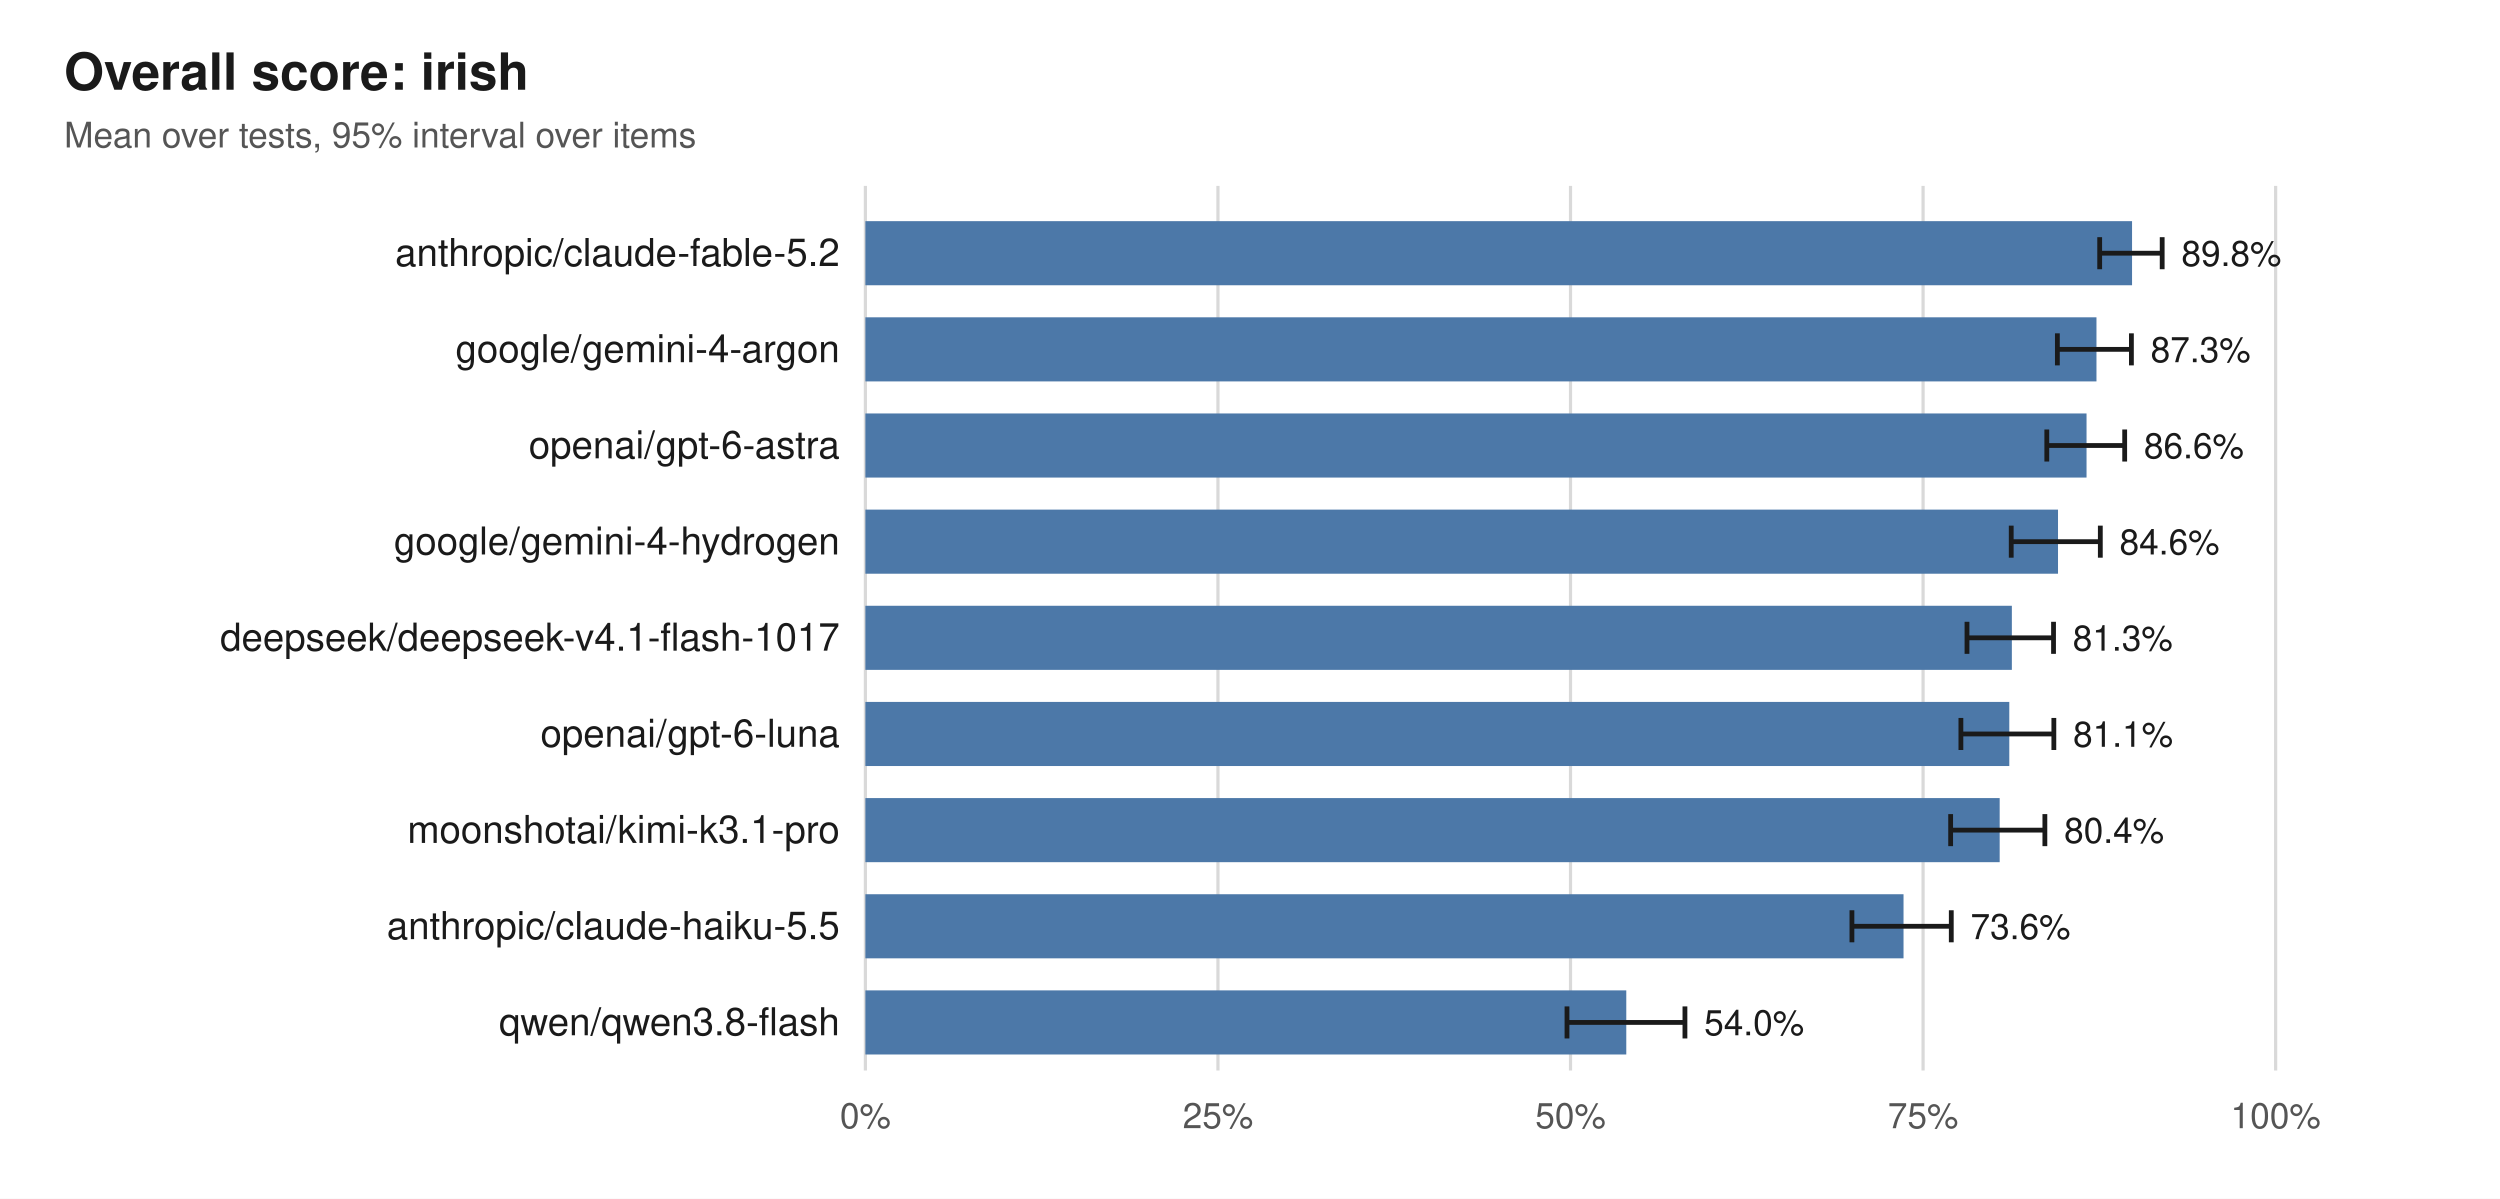
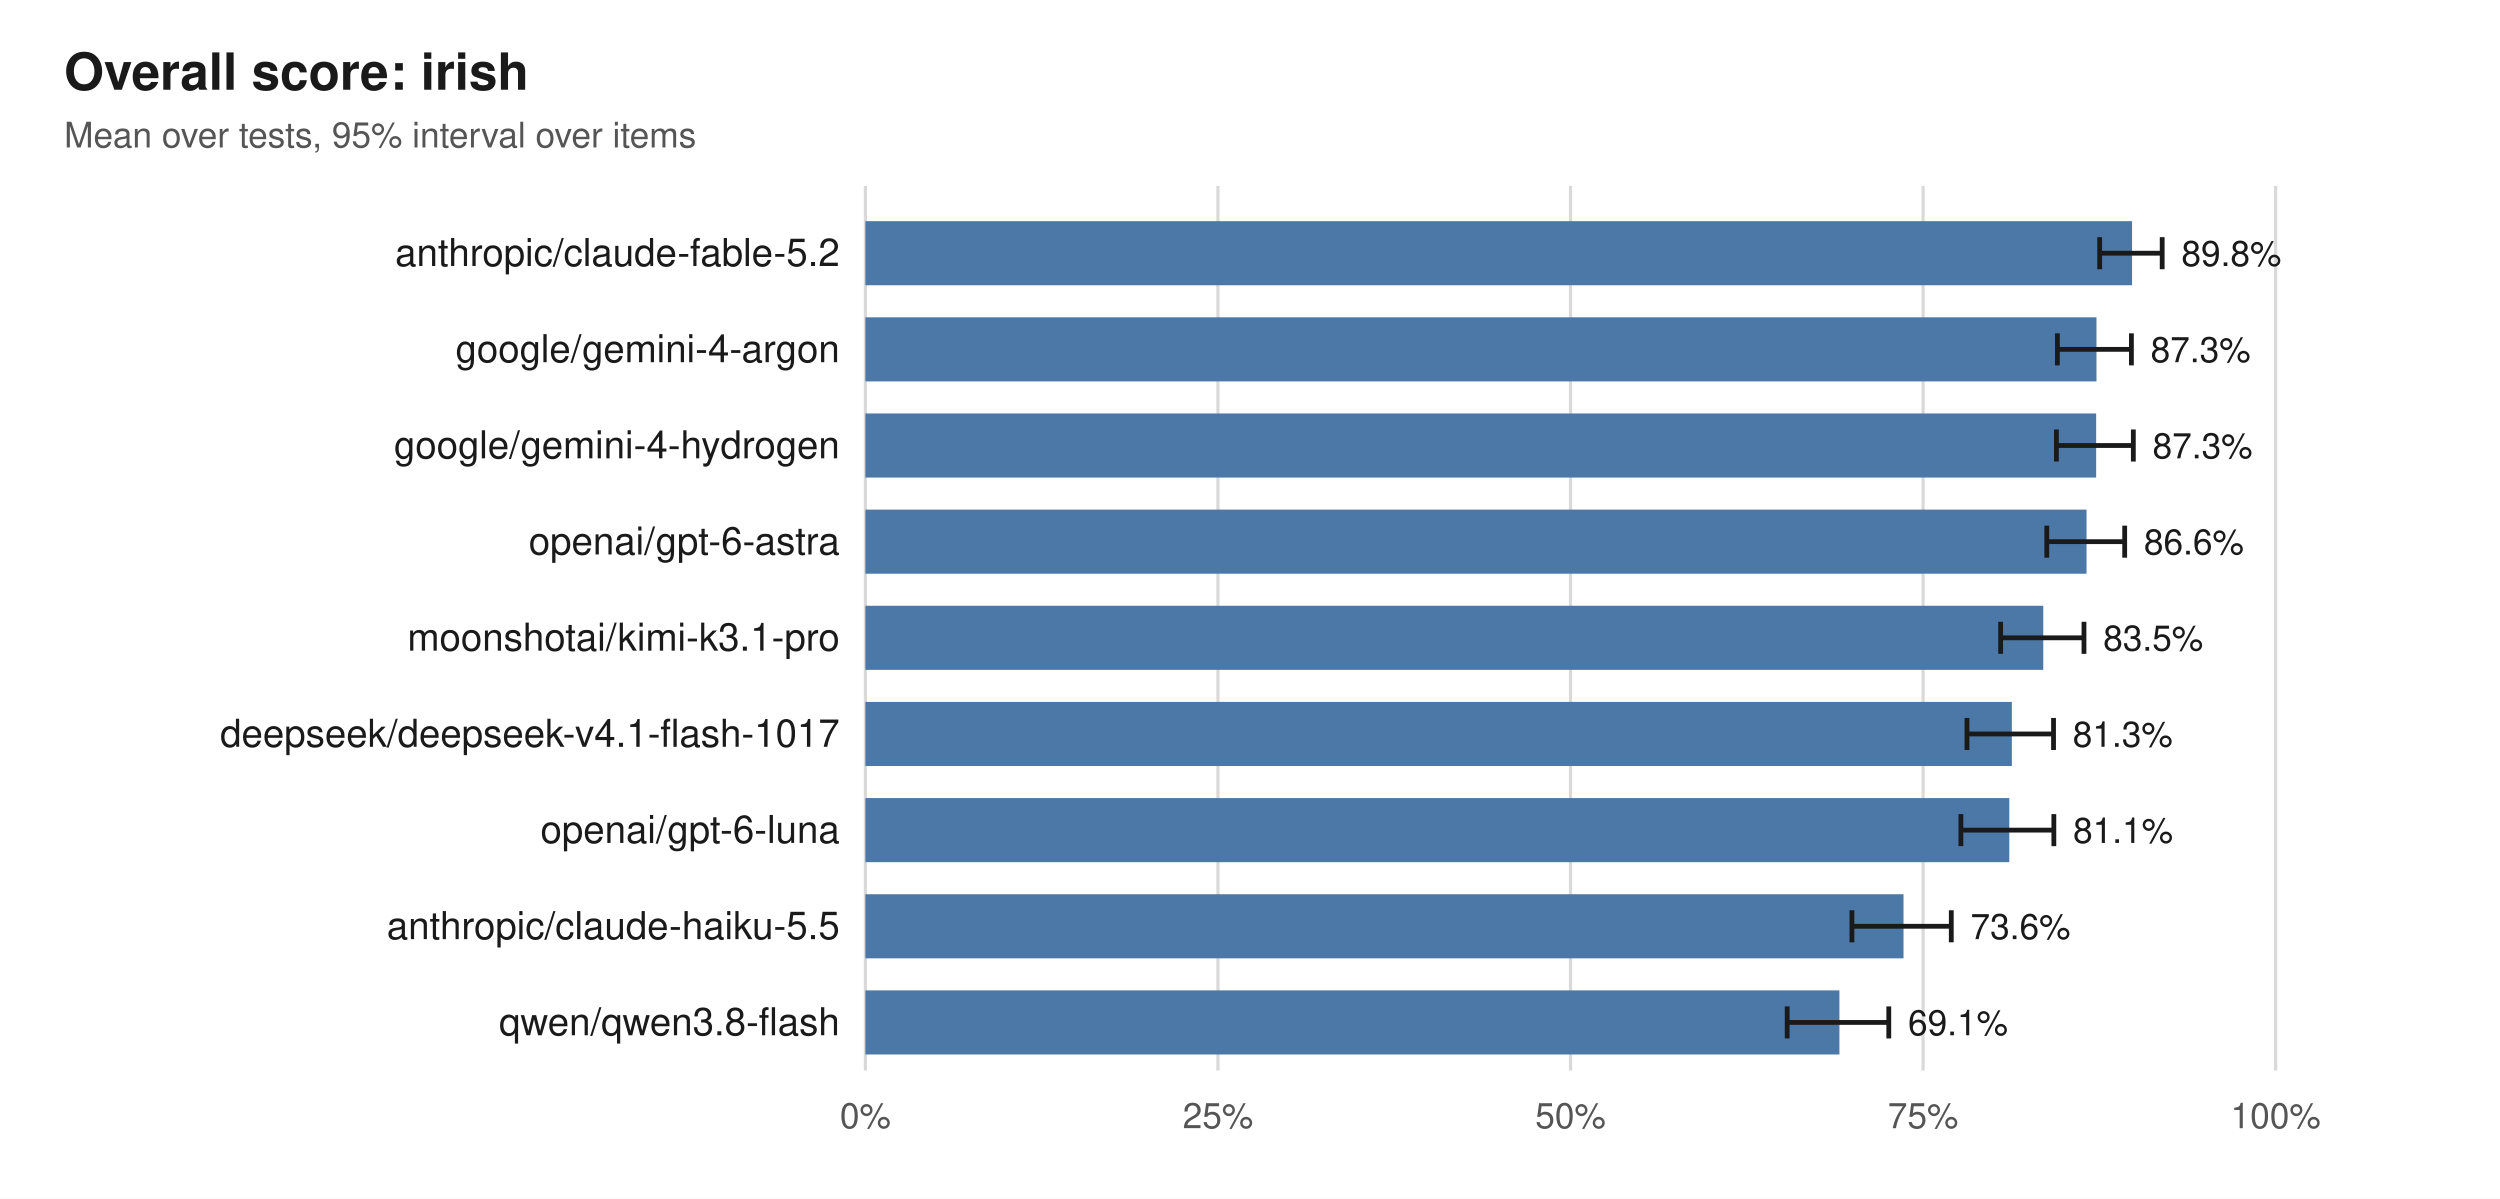
<svg xmlns="http://www.w3.org/2000/svg" width="780" height="374" viewBox="0 0 780 374" role="img">
  <rect x="0" y="0" width="780" height="374" fill="#ffffff" />
  <text x="20.0" y="28.0" font-size="16" text-anchor="start" fill="#1a1a1a" font-weight="bold" font-family="Helvetica, Arial, sans-serif">Overall score: irish</text>
  <text x="20.0" y="46.0" font-size="11" text-anchor="start" fill="#555555" font-weight="normal" font-family="Helvetica, Arial, sans-serif">Mean over tests, 95% interval over items</text>
  <line x1="270.0" y1="58" x2="270.0" y2="334" stroke="#d9d9d9" stroke-width="1" />
  <text x="270.0" y="352.0" font-size="11" text-anchor="middle" fill="#555555" font-weight="normal" font-family="Helvetica, Arial, sans-serif">0%</text>
  <line x1="380.0" y1="58" x2="380.0" y2="334" stroke="#d9d9d9" stroke-width="1" />
  <text x="380.0" y="352.0" font-size="11" text-anchor="middle" fill="#555555" font-weight="normal" font-family="Helvetica, Arial, sans-serif">25%</text>
  <line x1="490.0" y1="58" x2="490.0" y2="334" stroke="#d9d9d9" stroke-width="1" />
  <text x="490.0" y="352.0" font-size="11" text-anchor="middle" fill="#555555" font-weight="normal" font-family="Helvetica, Arial, sans-serif">50%</text>
  <line x1="600.0" y1="58" x2="600.0" y2="334" stroke="#d9d9d9" stroke-width="1" />
  <text x="600.0" y="352.0" font-size="11" text-anchor="middle" fill="#555555" font-weight="normal" font-family="Helvetica, Arial, sans-serif">75%</text>
  <line x1="710.0" y1="58" x2="710.0" y2="334" stroke="#d9d9d9" stroke-width="1" />
  <text x="710.0" y="352.0" font-size="11" text-anchor="middle" fill="#555555" font-weight="normal" font-family="Helvetica, Arial, sans-serif">100%</text>
  <text x="262.0" y="83.0" font-size="12" text-anchor="end" fill="#1a1a1a" font-weight="normal" font-family="Helvetica, Arial, sans-serif">anthropic/claude-fable-5.2</text>
  <rect x="270" y="69" width="395.2" height="20" fill="#4c78a8" />
  <line x1="655.1" y1="79.0" x2="674.6" y2="79.0" stroke="#1a1a1a" stroke-width="1.5" />
  <line x1="655.1" y1="74.0" x2="655.1" y2="84.0" stroke="#1a1a1a" stroke-width="1.5" />
  <line x1="674.6" y1="74.0" x2="674.6" y2="84.0" stroke="#1a1a1a" stroke-width="1.5" />
  <text x="680.6" y="83.0" font-size="11" text-anchor="start" fill="#1a1a1a" font-weight="normal" font-family="Helvetica, Arial, sans-serif">89.8%</text>
  <text x="262.0" y="113.0" font-size="12" text-anchor="end" fill="#1a1a1a" font-weight="normal" font-family="Helvetica, Arial, sans-serif">google/gemini-4-argon</text>
  <rect x="270" y="99" width="384.1" height="20" fill="#4c78a8" />
  <line x1="641.9" y1="109.0" x2="665.0" y2="109.0" stroke="#1a1a1a" stroke-width="1.5" />
  <line x1="641.9" y1="104.0" x2="641.9" y2="114.0" stroke="#1a1a1a" stroke-width="1.5" />
  <line x1="665.0" y1="104.0" x2="665.0" y2="114.0" stroke="#1a1a1a" stroke-width="1.5" />
  <text x="671.0" y="113.0" font-size="11" text-anchor="start" fill="#1a1a1a" font-weight="normal" font-family="Helvetica, Arial, sans-serif">87.3%</text>
-   <text x="262.0" y="143.0" font-size="12" text-anchor="end" fill="#1a1a1a" font-weight="normal" font-family="Helvetica, Arial, sans-serif">openai/gpt-6-astra</text>
-   <rect x="270" y="129" width="381.0" height="20" fill="#4c78a8" />
-   <line x1="638.6" y1="139.0" x2="662.9" y2="139.0" stroke="#1a1a1a" stroke-width="1.5" />
-   <line x1="638.6" y1="134.0" x2="638.6" y2="144.0" stroke="#1a1a1a" stroke-width="1.5" />
-   <line x1="662.9" y1="134.0" x2="662.9" y2="144.0" stroke="#1a1a1a" stroke-width="1.5" />
-   <text x="668.9" y="143.0" font-size="11" text-anchor="start" fill="#1a1a1a" font-weight="normal" font-family="Helvetica, Arial, sans-serif">86.6%</text>
-   <text x="262.0" y="173.0" font-size="12" text-anchor="end" fill="#1a1a1a" font-weight="normal" font-family="Helvetica, Arial, sans-serif">google/gemini-4-hydrogen</text>
-   <rect x="270" y="159" width="372.1" height="20" fill="#4c78a8" />
-   <line x1="627.5" y1="169.0" x2="655.3" y2="169.0" stroke="#1a1a1a" stroke-width="1.5" />
-   <line x1="627.5" y1="164.0" x2="627.5" y2="174.0" stroke="#1a1a1a" stroke-width="1.5" />
-   <line x1="655.3" y1="164.0" x2="655.3" y2="174.0" stroke="#1a1a1a" stroke-width="1.5" />
-   <text x="661.3" y="173.0" font-size="11" text-anchor="start" fill="#1a1a1a" font-weight="normal" font-family="Helvetica, Arial, sans-serif">84.6%</text>
-   <text x="262.0" y="203.0" font-size="12" text-anchor="end" fill="#1a1a1a" font-weight="normal" font-family="Helvetica, Arial, sans-serif">deepseek/deepseek-v4.1-flash-1017</text>
-   <rect x="270" y="189" width="357.7" height="20" fill="#4c78a8" />
-   <line x1="613.7" y1="199.0" x2="640.7" y2="199.0" stroke="#1a1a1a" stroke-width="1.5" />
-   <line x1="613.7" y1="194.0" x2="613.7" y2="204.0" stroke="#1a1a1a" stroke-width="1.5" />
-   <line x1="640.7" y1="194.0" x2="640.7" y2="204.0" stroke="#1a1a1a" stroke-width="1.5" />
-   <text x="646.7" y="203.0" font-size="11" text-anchor="start" fill="#1a1a1a" font-weight="normal" font-family="Helvetica, Arial, sans-serif">81.3%</text>
-   <text x="262.0" y="233.0" font-size="12" text-anchor="end" fill="#1a1a1a" font-weight="normal" font-family="Helvetica, Arial, sans-serif">openai/gpt-6-luna</text>
-   <rect x="270" y="219" width="356.9" height="20" fill="#4c78a8" />
-   <line x1="611.8" y1="229.0" x2="640.8" y2="229.0" stroke="#1a1a1a" stroke-width="1.5" />
-   <line x1="611.8" y1="224.0" x2="611.8" y2="234.0" stroke="#1a1a1a" stroke-width="1.5" />
-   <line x1="640.8" y1="224.0" x2="640.8" y2="234.0" stroke="#1a1a1a" stroke-width="1.5" />
-   <text x="646.8" y="233.0" font-size="11" text-anchor="start" fill="#1a1a1a" font-weight="normal" font-family="Helvetica, Arial, sans-serif">81.1%</text>
-   <text x="262.0" y="263.0" font-size="12" text-anchor="end" fill="#1a1a1a" font-weight="normal" font-family="Helvetica, Arial, sans-serif">moonshotai/kimi-k3.1-pro</text>
-   <rect x="270" y="249" width="353.9" height="20" fill="#4c78a8" />
-   <line x1="608.6" y1="259.0" x2="638.0" y2="259.0" stroke="#1a1a1a" stroke-width="1.5" />
-   <line x1="608.6" y1="254.0" x2="608.6" y2="264.0" stroke="#1a1a1a" stroke-width="1.5" />
-   <line x1="638.0" y1="254.0" x2="638.0" y2="264.0" stroke="#1a1a1a" stroke-width="1.5" />
-   <text x="644.0" y="263.0" font-size="11" text-anchor="start" fill="#1a1a1a" font-weight="normal" font-family="Helvetica, Arial, sans-serif">80.4%</text>
+   <text x="262.0" y="143.0" font-size="12" text-anchor="end" fill="#1a1a1a" font-weight="normal" font-family="Helvetica, Arial, sans-serif">google/gemini-4-hydrogen</text>
+   <rect x="270" y="129" width="384.0" height="20" fill="#4c78a8" />
+   <line x1="641.6" y1="139.0" x2="665.6" y2="139.0" stroke="#1a1a1a" stroke-width="1.5" />
+   <line x1="641.6" y1="134.0" x2="641.6" y2="144.0" stroke="#1a1a1a" stroke-width="1.5" />
+   <line x1="665.6" y1="134.0" x2="665.6" y2="144.0" stroke="#1a1a1a" stroke-width="1.5" />
+   <text x="671.6" y="143.0" font-size="11" text-anchor="start" fill="#1a1a1a" font-weight="normal" font-family="Helvetica, Arial, sans-serif">87.3%</text>
+   <text x="262.0" y="173.0" font-size="12" text-anchor="end" fill="#1a1a1a" font-weight="normal" font-family="Helvetica, Arial, sans-serif">openai/gpt-6-astra</text>
+   <rect x="270" y="159" width="381.0" height="20" fill="#4c78a8" />
+   <line x1="638.6" y1="169.0" x2="662.9" y2="169.0" stroke="#1a1a1a" stroke-width="1.5" />
+   <line x1="638.6" y1="164.0" x2="638.6" y2="174.0" stroke="#1a1a1a" stroke-width="1.5" />
+   <line x1="662.9" y1="164.0" x2="662.9" y2="174.0" stroke="#1a1a1a" stroke-width="1.5" />
+   <text x="668.9" y="173.0" font-size="11" text-anchor="start" fill="#1a1a1a" font-weight="normal" font-family="Helvetica, Arial, sans-serif">86.6%</text>
+   <text x="262.0" y="203.0" font-size="12" text-anchor="end" fill="#1a1a1a" font-weight="normal" font-family="Helvetica, Arial, sans-serif">moonshotai/kimi-k3.1-pro</text>
+   <rect x="270" y="189" width="367.5" height="20" fill="#4c78a8" />
+   <line x1="624.2" y1="199.0" x2="650.2" y2="199.0" stroke="#1a1a1a" stroke-width="1.5" />
+   <line x1="624.2" y1="194.0" x2="624.2" y2="204.0" stroke="#1a1a1a" stroke-width="1.5" />
+   <line x1="650.2" y1="194.0" x2="650.2" y2="204.0" stroke="#1a1a1a" stroke-width="1.5" />
+   <text x="656.2" y="203.0" font-size="11" text-anchor="start" fill="#1a1a1a" font-weight="normal" font-family="Helvetica, Arial, sans-serif">83.5%</text>
+   <text x="262.0" y="233.0" font-size="12" text-anchor="end" fill="#1a1a1a" font-weight="normal" font-family="Helvetica, Arial, sans-serif">deepseek/deepseek-v4.1-flash-1017</text>
+   <rect x="270" y="219" width="357.7" height="20" fill="#4c78a8" />
+   <line x1="613.7" y1="229.0" x2="640.7" y2="229.0" stroke="#1a1a1a" stroke-width="1.5" />
+   <line x1="613.7" y1="224.0" x2="613.7" y2="234.0" stroke="#1a1a1a" stroke-width="1.5" />
+   <line x1="640.7" y1="224.0" x2="640.7" y2="234.0" stroke="#1a1a1a" stroke-width="1.5" />
+   <text x="646.7" y="233.0" font-size="11" text-anchor="start" fill="#1a1a1a" font-weight="normal" font-family="Helvetica, Arial, sans-serif">81.3%</text>
+   <text x="262.0" y="263.0" font-size="12" text-anchor="end" fill="#1a1a1a" font-weight="normal" font-family="Helvetica, Arial, sans-serif">openai/gpt-6-luna</text>
+   <rect x="270" y="249" width="356.9" height="20" fill="#4c78a8" />
+   <line x1="611.8" y1="259.0" x2="640.8" y2="259.0" stroke="#1a1a1a" stroke-width="1.5" />
+   <line x1="611.8" y1="254.0" x2="611.8" y2="264.0" stroke="#1a1a1a" stroke-width="1.5" />
+   <line x1="640.8" y1="254.0" x2="640.8" y2="264.0" stroke="#1a1a1a" stroke-width="1.5" />
+   <text x="646.8" y="263.0" font-size="11" text-anchor="start" fill="#1a1a1a" font-weight="normal" font-family="Helvetica, Arial, sans-serif">81.1%</text>
  <text x="262.0" y="293.0" font-size="12" text-anchor="end" fill="#1a1a1a" font-weight="normal" font-family="Helvetica, Arial, sans-serif">anthropic/claude-haiku-5.5</text>
  <rect x="270" y="279" width="323.9" height="20" fill="#4c78a8" />
  <line x1="577.8" y1="289.0" x2="608.8" y2="289.0" stroke="#1a1a1a" stroke-width="1.5" />
  <line x1="577.8" y1="284.0" x2="577.8" y2="294.0" stroke="#1a1a1a" stroke-width="1.5" />
  <line x1="608.8" y1="284.0" x2="608.8" y2="294.0" stroke="#1a1a1a" stroke-width="1.5" />
  <text x="614.8" y="293.0" font-size="11" text-anchor="start" fill="#1a1a1a" font-weight="normal" font-family="Helvetica, Arial, sans-serif">73.6%</text>
  <text x="262.0" y="323.0" font-size="12" text-anchor="end" fill="#1a1a1a" font-weight="normal" font-family="Helvetica, Arial, sans-serif">qwen/qwen3.8-flash</text>
-   <rect x="270" y="309" width="237.4" height="20" fill="#4c78a8" />
-   <line x1="488.9" y1="319.0" x2="525.7" y2="319.0" stroke="#1a1a1a" stroke-width="1.5" />
-   <line x1="488.9" y1="314.0" x2="488.9" y2="324.0" stroke="#1a1a1a" stroke-width="1.5" />
-   <line x1="525.7" y1="314.0" x2="525.7" y2="324.0" stroke="#1a1a1a" stroke-width="1.5" />
-   <text x="531.7" y="323.0" font-size="11" text-anchor="start" fill="#1a1a1a" font-weight="normal" font-family="Helvetica, Arial, sans-serif">54.0%</text>
+   <rect x="270" y="309" width="303.9" height="20" fill="#4c78a8" />
+   <line x1="557.6" y1="319.0" x2="589.3" y2="319.0" stroke="#1a1a1a" stroke-width="1.5" />
+   <line x1="557.6" y1="314.0" x2="557.6" y2="324.0" stroke="#1a1a1a" stroke-width="1.5" />
+   <line x1="589.3" y1="314.0" x2="589.3" y2="324.0" stroke="#1a1a1a" stroke-width="1.5" />
+   <text x="595.3" y="323.0" font-size="11" text-anchor="start" fill="#1a1a1a" font-weight="normal" font-family="Helvetica, Arial, sans-serif">69.1%</text>
</svg>
